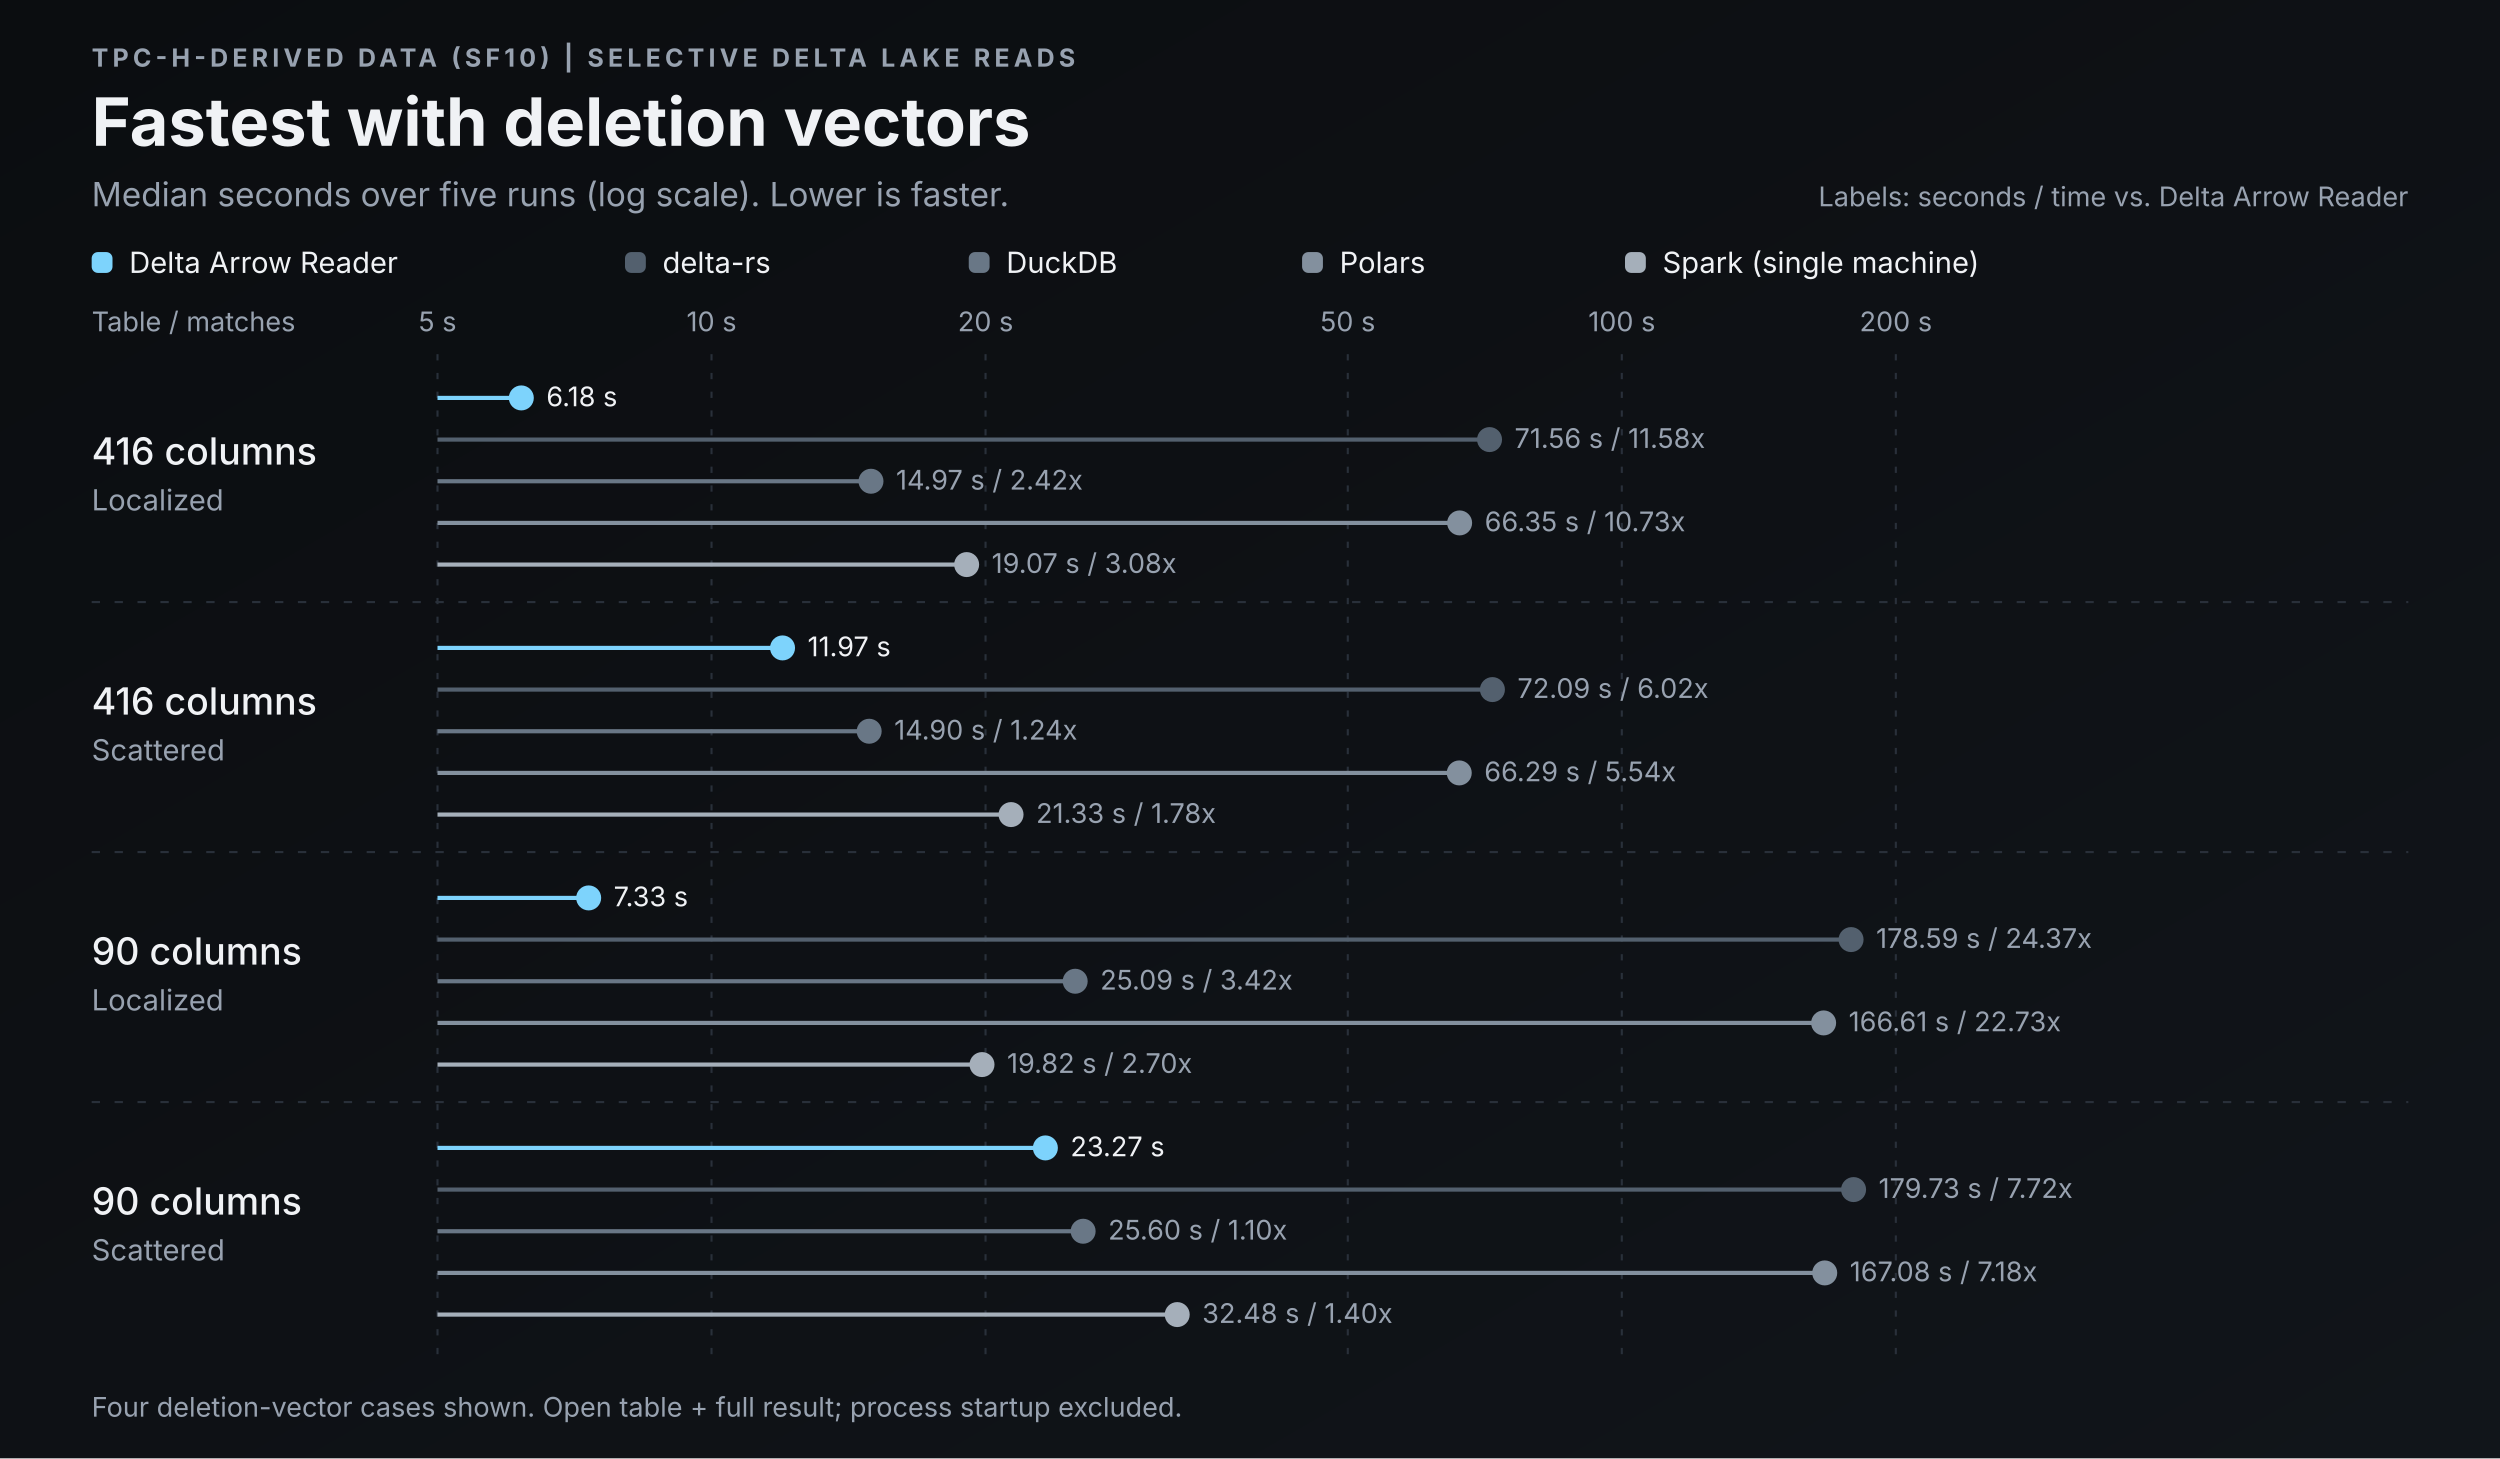
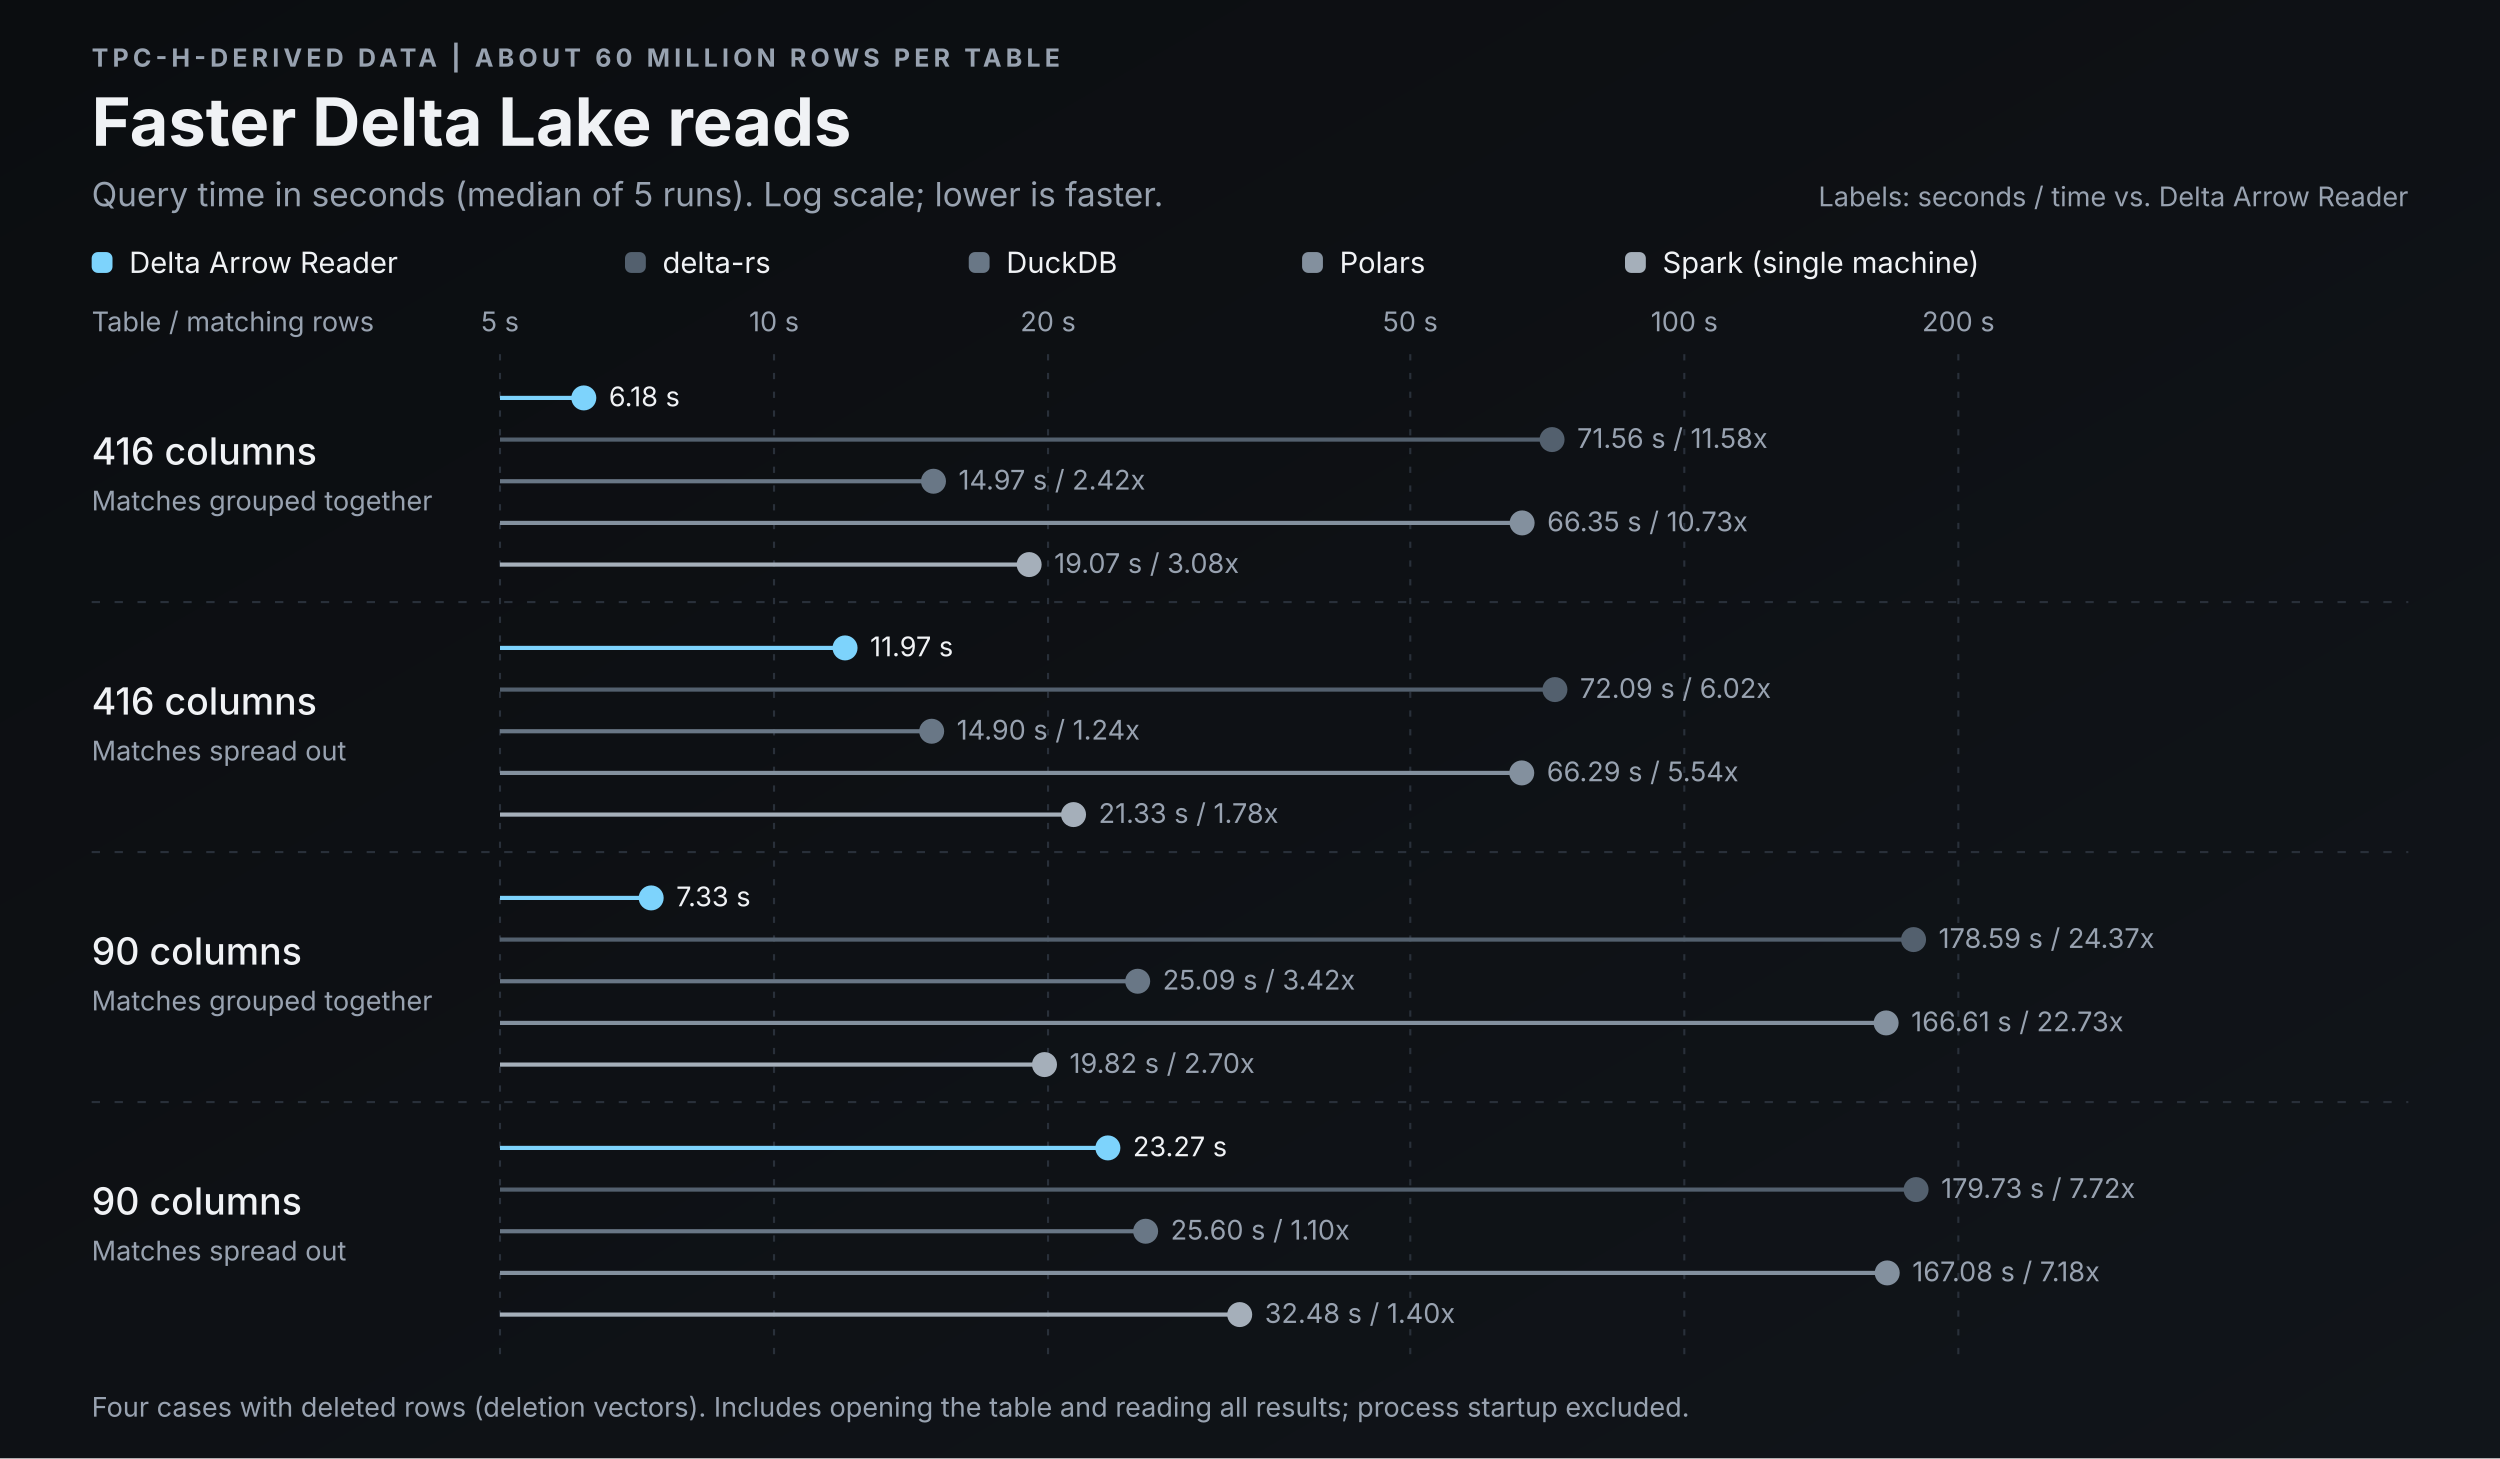
<svg xmlns="http://www.w3.org/2000/svg" width="1200" height="700" viewBox="0 0 1200 700" role="img" aria-labelledby="title description">
  <style>text{font-family:Inter,ui-sans-serif,-apple-system,BlinkMacSystemFont,"Segoe UI",sans-serif;font-variant-numeric:tabular-nums}</style>
  <defs>
    <linearGradient id="page" x1="0" y1="0" x2="1" y2="1">
      <stop offset="0" stop-color="#0b0d10" />
      <stop offset="1" stop-color="#11151a" />
    </linearGradient>
  </defs>
  <rect width="1200" height="700" fill="url(#page)" />
-   <text x="44" y="32" fill="#98a2b0" font-size="12" font-weight="700" letter-spacing="2">TPC-H-DERIVED DATA (SF10) | SELECTIVE DELTA LAKE READS</text>
-   <text x="44" y="70" fill="#f0f2f5" font-size="32" font-weight="700">Fastest with deletion vectors</text>
-   <text x="44" y="99" fill="#98a2b0" font-size="16">Median seconds over five runs (log scale). Lower is faster.</text>
+   <text x="44" y="32" fill="#98a2b0" font-size="12" font-weight="700" letter-spacing="2">TPC-H-DERIVED DATA | ABOUT 60 MILLION ROWS PER TABLE</text>
+   <text x="44" y="70" fill="#f0f2f5" font-size="32" font-weight="700">Faster Delta Lake reads</text>
+   <text x="44" y="99" fill="#98a2b0" font-size="16">Query time in seconds (median of 5 runs). Log scale; lower is faster.</text>
  <text x="1156" y="99" text-anchor="end" fill="#98a2b0" font-size="13">Labels: seconds / time vs. Delta Arrow Reader</text>
  <rect x="44" y="121" width="10" height="10" rx="3" fill="#7dd3fc" />
  <text x="62" y="131" fill="#f0f2f5" font-size="14">Delta Arrow Reader</text>
  <rect x="300" y="121" width="10" height="10" rx="3" fill="#53606e" />
  <text x="318" y="131" fill="#f0f2f5" font-size="14">delta-rs</text>
  <rect x="465" y="121" width="10" height="10" rx="3" fill="#697786" />
  <text x="483" y="131" fill="#f0f2f5" font-size="14">DuckDB</text>
  <rect x="625" y="121" width="10" height="10" rx="3" fill="#83909e" />
  <text x="643" y="131" fill="#f0f2f5" font-size="14">Polars</text>
  <rect x="780" y="121" width="10" height="10" rx="3" fill="#a5afba" />
  <text x="798" y="131" fill="#f0f2f5" font-size="14">Spark (single machine)</text>
-   <text x="44" y="159" fill="#98a2b0" font-size="13">Table / matches</text>
-   <line x1="210.0" y1="170" x2="210.0" y2="650" stroke="#29303a" stroke-dasharray="3 6" />
-   <text x="210.0" y="159" text-anchor="middle" fill="#98a2b0" font-size="13">5 s</text>
-   <line x1="341.531" y1="170" x2="341.531" y2="650" stroke="#29303a" stroke-dasharray="3 6" />
-   <text x="341.531" y="159" text-anchor="middle" fill="#98a2b0" font-size="13">10 s</text>
-   <line x1="473.063" y1="170" x2="473.063" y2="650" stroke="#29303a" stroke-dasharray="3 6" />
-   <text x="473.063" y="159" text-anchor="middle" fill="#98a2b0" font-size="13">20 s</text>
-   <line x1="646.937" y1="170" x2="646.937" y2="650" stroke="#29303a" stroke-dasharray="3 6" />
-   <text x="646.937" y="159" text-anchor="middle" fill="#98a2b0" font-size="13">50 s</text>
-   <line x1="778.469" y1="170" x2="778.469" y2="650" stroke="#29303a" stroke-dasharray="3 6" />
-   <text x="778.469" y="159" text-anchor="middle" fill="#98a2b0" font-size="13">100 s</text>
-   <line x1="910.0" y1="170" x2="910.0" y2="650" stroke="#29303a" stroke-dasharray="3 6" />
-   <text x="910.0" y="159" text-anchor="middle" fill="#98a2b0" font-size="13">200 s</text>
+   <text x="44" y="159" fill="#98a2b0" font-size="13">Table / matching rows</text>
+   <line x1="240.0" y1="170" x2="240.0" y2="650" stroke="#29303a" stroke-dasharray="3 6" />
+   <text x="240.0" y="159" text-anchor="middle" fill="#98a2b0" font-size="13">5 s</text>
+   <line x1="371.531" y1="170" x2="371.531" y2="650" stroke="#29303a" stroke-dasharray="3 6" />
+   <text x="371.531" y="159" text-anchor="middle" fill="#98a2b0" font-size="13">10 s</text>
+   <line x1="503.063" y1="170" x2="503.063" y2="650" stroke="#29303a" stroke-dasharray="3 6" />
+   <text x="503.063" y="159" text-anchor="middle" fill="#98a2b0" font-size="13">20 s</text>
+   <line x1="676.937" y1="170" x2="676.937" y2="650" stroke="#29303a" stroke-dasharray="3 6" />
+   <text x="676.937" y="159" text-anchor="middle" fill="#98a2b0" font-size="13">50 s</text>
+   <line x1="808.469" y1="170" x2="808.469" y2="650" stroke="#29303a" stroke-dasharray="3 6" />
+   <text x="808.469" y="159" text-anchor="middle" fill="#98a2b0" font-size="13">100 s</text>
+   <line x1="940.0" y1="170" x2="940.0" y2="650" stroke="#29303a" stroke-dasharray="3 6" />
+   <text x="940.0" y="159" text-anchor="middle" fill="#98a2b0" font-size="13">200 s</text>
  <text x="44" y="223" fill="#f0f2f5" font-size="18" font-weight="500">416 columns</text>
-   <text x="44" y="245" fill="#98a2b0" font-size="14">Localized</text>
-   <line x1="210" y1="191" x2="250.23" y2="191" stroke="#7dd3fc" stroke-width="2" />
-   <circle cx="250.23" cy="191" r="6" fill="#7dd3fc" />
-   <text x="262.23" y="195" fill="#f0f2f5" font-size="13">6.18 s</text>
-   <line x1="210" y1="211" x2="714.98" y2="211" stroke="#53606e" stroke-width="2" />
-   <circle cx="714.98" cy="211" r="6" fill="#53606e" />
-   <text x="726.98" y="215" fill="#98a2b0" font-size="13">71.56 s / 11.58x</text>
-   <line x1="210" y1="231" x2="418.07" y2="231" stroke="#697786" stroke-width="2" />
-   <circle cx="418.07" cy="231" r="6" fill="#697786" />
-   <text x="430.07" y="235" fill="#98a2b0" font-size="13">14.97 s / 2.42x</text>
-   <line x1="210" y1="251" x2="700.62" y2="251" stroke="#83909e" stroke-width="2" />
-   <circle cx="700.62" cy="251" r="6" fill="#83909e" />
-   <text x="712.62" y="255" fill="#98a2b0" font-size="13">66.35 s / 10.73x</text>
-   <line x1="210" y1="271" x2="463.99" y2="271" stroke="#a5afba" stroke-width="2" />
-   <circle cx="463.99" cy="271" r="6" fill="#a5afba" />
-   <text x="475.99" y="275" fill="#98a2b0" font-size="13">19.07 s / 3.08x</text>
+   <text x="44" y="245" fill="#98a2b0" font-size="13">Matches grouped together</text>
+   <line x1="240" y1="191" x2="280.23" y2="191" stroke="#7dd3fc" stroke-width="2" />
+   <circle cx="280.23" cy="191" r="6" fill="#7dd3fc" />
+   <text x="292.23" y="195" fill="#f0f2f5" font-size="13">6.18 s</text>
+   <line x1="240" y1="211" x2="744.98" y2="211" stroke="#53606e" stroke-width="2" />
+   <circle cx="744.98" cy="211" r="6" fill="#53606e" />
+   <text x="756.98" y="215" fill="#98a2b0" font-size="13">71.56 s / 11.58x</text>
+   <line x1="240" y1="231" x2="448.07" y2="231" stroke="#697786" stroke-width="2" />
+   <circle cx="448.07" cy="231" r="6" fill="#697786" />
+   <text x="460.07" y="235" fill="#98a2b0" font-size="13">14.97 s / 2.42x</text>
+   <line x1="240" y1="251" x2="730.62" y2="251" stroke="#83909e" stroke-width="2" />
+   <circle cx="730.62" cy="251" r="6" fill="#83909e" />
+   <text x="742.62" y="255" fill="#98a2b0" font-size="13">66.35 s / 10.73x</text>
+   <line x1="240" y1="271" x2="493.99" y2="271" stroke="#a5afba" stroke-width="2" />
+   <circle cx="493.99" cy="271" r="6" fill="#a5afba" />
+   <text x="505.99" y="275" fill="#98a2b0" font-size="13">19.07 s / 3.08x</text>
  <line x1="44" y1="289" x2="1156" y2="289" stroke="#29303a" stroke-dasharray="4 7" />
  <text x="44" y="343" fill="#f0f2f5" font-size="18" font-weight="500">416 columns</text>
-   <text x="44" y="365" fill="#98a2b0" font-size="14">Scattered</text>
-   <line x1="210" y1="311" x2="375.62" y2="311" stroke="#7dd3fc" stroke-width="2" />
-   <circle cx="375.62" cy="311" r="6" fill="#7dd3fc" />
-   <text x="387.62" y="315" fill="#f0f2f5" font-size="13">11.97 s</text>
-   <line x1="210" y1="331" x2="716.36" y2="331" stroke="#53606e" stroke-width="2" />
-   <circle cx="716.36" cy="331" r="6" fill="#53606e" />
-   <text x="728.36" y="335" fill="#98a2b0" font-size="13">72.09 s / 6.02x</text>
-   <line x1="210" y1="351" x2="417.20" y2="351" stroke="#697786" stroke-width="2" />
-   <circle cx="417.20" cy="351" r="6" fill="#697786" />
-   <text x="429.20" y="355" fill="#98a2b0" font-size="13">14.90 s / 1.24x</text>
-   <line x1="210" y1="371" x2="700.44" y2="371" stroke="#83909e" stroke-width="2" />
-   <circle cx="700.44" cy="371" r="6" fill="#83909e" />
-   <text x="712.44" y="375" fill="#98a2b0" font-size="13">66.29 s / 5.54x</text>
-   <line x1="210" y1="391" x2="485.30" y2="391" stroke="#a5afba" stroke-width="2" />
-   <circle cx="485.30" cy="391" r="6" fill="#a5afba" />
-   <text x="497.30" y="395" fill="#98a2b0" font-size="13">21.33 s / 1.78x</text>
+   <text x="44" y="365" fill="#98a2b0" font-size="13">Matches spread out</text>
+   <line x1="240" y1="311" x2="405.62" y2="311" stroke="#7dd3fc" stroke-width="2" />
+   <circle cx="405.62" cy="311" r="6" fill="#7dd3fc" />
+   <text x="417.62" y="315" fill="#f0f2f5" font-size="13">11.97 s</text>
+   <line x1="240" y1="331" x2="746.36" y2="331" stroke="#53606e" stroke-width="2" />
+   <circle cx="746.36" cy="331" r="6" fill="#53606e" />
+   <text x="758.36" y="335" fill="#98a2b0" font-size="13">72.09 s / 6.02x</text>
+   <line x1="240" y1="351" x2="447.20" y2="351" stroke="#697786" stroke-width="2" />
+   <circle cx="447.20" cy="351" r="6" fill="#697786" />
+   <text x="459.20" y="355" fill="#98a2b0" font-size="13">14.90 s / 1.24x</text>
+   <line x1="240" y1="371" x2="730.44" y2="371" stroke="#83909e" stroke-width="2" />
+   <circle cx="730.44" cy="371" r="6" fill="#83909e" />
+   <text x="742.44" y="375" fill="#98a2b0" font-size="13">66.29 s / 5.54x</text>
+   <line x1="240" y1="391" x2="515.30" y2="391" stroke="#a5afba" stroke-width="2" />
+   <circle cx="515.30" cy="391" r="6" fill="#a5afba" />
+   <text x="527.30" y="395" fill="#98a2b0" font-size="13">21.33 s / 1.78x</text>
  <line x1="44" y1="409" x2="1156" y2="409" stroke="#29303a" stroke-dasharray="4 7" />
  <text x="44" y="463" fill="#f0f2f5" font-size="18" font-weight="500">90 columns</text>
-   <text x="44" y="485" fill="#98a2b0" font-size="14">Localized</text>
-   <line x1="210" y1="431" x2="282.56" y2="431" stroke="#7dd3fc" stroke-width="2" />
-   <circle cx="282.56" cy="431" r="6" fill="#7dd3fc" />
-   <text x="294.56" y="435" fill="#f0f2f5" font-size="13">7.33 s</text>
-   <line x1="210" y1="451" x2="888.51" y2="451" stroke="#53606e" stroke-width="2" />
-   <circle cx="888.51" cy="451" r="6" fill="#53606e" />
-   <text x="900.51" y="455" fill="#98a2b0" font-size="13">178.59 s / 24.37x</text>
-   <line x1="210" y1="471" x2="516.09" y2="471" stroke="#697786" stroke-width="2" />
-   <circle cx="516.09" cy="471" r="6" fill="#697786" />
-   <text x="528.09" y="475" fill="#98a2b0" font-size="13">25.09 s / 3.42x</text>
-   <line x1="210" y1="491" x2="875.34" y2="491" stroke="#83909e" stroke-width="2" />
-   <circle cx="875.34" cy="491" r="6" fill="#83909e" />
-   <text x="887.34" y="495" fill="#98a2b0" font-size="13">166.61 s / 22.73x</text>
-   <line x1="210" y1="511" x2="471.36" y2="511" stroke="#a5afba" stroke-width="2" />
-   <circle cx="471.36" cy="511" r="6" fill="#a5afba" />
-   <text x="483.36" y="515" fill="#98a2b0" font-size="13">19.82 s / 2.70x</text>
+   <text x="44" y="485" fill="#98a2b0" font-size="13">Matches grouped together</text>
+   <line x1="240" y1="431" x2="312.56" y2="431" stroke="#7dd3fc" stroke-width="2" />
+   <circle cx="312.56" cy="431" r="6" fill="#7dd3fc" />
+   <text x="324.56" y="435" fill="#f0f2f5" font-size="13">7.33 s</text>
+   <line x1="240" y1="451" x2="918.51" y2="451" stroke="#53606e" stroke-width="2" />
+   <circle cx="918.51" cy="451" r="6" fill="#53606e" />
+   <text x="930.51" y="455" fill="#98a2b0" font-size="13">178.59 s / 24.37x</text>
+   <line x1="240" y1="471" x2="546.09" y2="471" stroke="#697786" stroke-width="2" />
+   <circle cx="546.09" cy="471" r="6" fill="#697786" />
+   <text x="558.09" y="475" fill="#98a2b0" font-size="13">25.09 s / 3.42x</text>
+   <line x1="240" y1="491" x2="905.34" y2="491" stroke="#83909e" stroke-width="2" />
+   <circle cx="905.34" cy="491" r="6" fill="#83909e" />
+   <text x="917.34" y="495" fill="#98a2b0" font-size="13">166.61 s / 22.73x</text>
+   <line x1="240" y1="511" x2="501.36" y2="511" stroke="#a5afba" stroke-width="2" />
+   <circle cx="501.36" cy="511" r="6" fill="#a5afba" />
+   <text x="513.36" y="515" fill="#98a2b0" font-size="13">19.82 s / 2.70x</text>
  <line x1="44" y1="529" x2="1156" y2="529" stroke="#29303a" stroke-dasharray="4 7" />
  <text x="44" y="583" fill="#f0f2f5" font-size="18" font-weight="500">90 columns</text>
-   <text x="44" y="605" fill="#98a2b0" font-size="14">Scattered</text>
-   <line x1="210" y1="551" x2="501.78" y2="551" stroke="#7dd3fc" stroke-width="2" />
-   <circle cx="501.78" cy="551" r="6" fill="#7dd3fc" />
-   <text x="513.78" y="555" fill="#f0f2f5" font-size="13">23.27 s</text>
-   <line x1="210" y1="571" x2="889.72" y2="571" stroke="#53606e" stroke-width="2" />
-   <circle cx="889.72" cy="571" r="6" fill="#53606e" />
-   <text x="901.72" y="575" fill="#98a2b0" font-size="13">179.73 s / 7.72x</text>
-   <line x1="210" y1="591" x2="519.90" y2="591" stroke="#697786" stroke-width="2" />
-   <circle cx="519.90" cy="591" r="6" fill="#697786" />
-   <text x="531.90" y="595" fill="#98a2b0" font-size="13">25.60 s / 1.10x</text>
-   <line x1="210" y1="611" x2="875.87" y2="611" stroke="#83909e" stroke-width="2" />
-   <circle cx="875.87" cy="611" r="6" fill="#83909e" />
-   <text x="887.87" y="615" fill="#98a2b0" font-size="13">167.08 s / 7.18x</text>
-   <line x1="210" y1="631" x2="565.06" y2="631" stroke="#a5afba" stroke-width="2" />
-   <circle cx="565.06" cy="631" r="6" fill="#a5afba" />
-   <text x="577.06" y="635" fill="#98a2b0" font-size="13">32.48 s / 1.40x</text>
-   <text x="44" y="680" fill="#98a2b0" font-size="13">Four deletion-vector cases shown. Open table + full result; process startup excluded.</text>
+   <text x="44" y="605" fill="#98a2b0" font-size="13">Matches spread out</text>
+   <line x1="240" y1="551" x2="531.78" y2="551" stroke="#7dd3fc" stroke-width="2" />
+   <circle cx="531.78" cy="551" r="6" fill="#7dd3fc" />
+   <text x="543.78" y="555" fill="#f0f2f5" font-size="13">23.27 s</text>
+   <line x1="240" y1="571" x2="919.72" y2="571" stroke="#53606e" stroke-width="2" />
+   <circle cx="919.72" cy="571" r="6" fill="#53606e" />
+   <text x="931.72" y="575" fill="#98a2b0" font-size="13">179.73 s / 7.72x</text>
+   <line x1="240" y1="591" x2="549.90" y2="591" stroke="#697786" stroke-width="2" />
+   <circle cx="549.90" cy="591" r="6" fill="#697786" />
+   <text x="561.90" y="595" fill="#98a2b0" font-size="13">25.60 s / 1.10x</text>
+   <line x1="240" y1="611" x2="905.87" y2="611" stroke="#83909e" stroke-width="2" />
+   <circle cx="905.87" cy="611" r="6" fill="#83909e" />
+   <text x="917.87" y="615" fill="#98a2b0" font-size="13">167.08 s / 7.18x</text>
+   <line x1="240" y1="631" x2="595.06" y2="631" stroke="#a5afba" stroke-width="2" />
+   <circle cx="595.06" cy="631" r="6" fill="#a5afba" />
+   <text x="607.06" y="635" fill="#98a2b0" font-size="13">32.48 s / 1.40x</text>
+   <text x="44" y="680" fill="#98a2b0" font-size="13">Four cases with deleted rows (deletion vectors). Includes opening the table and reading all results; process startup excluded.</text>
</svg>
